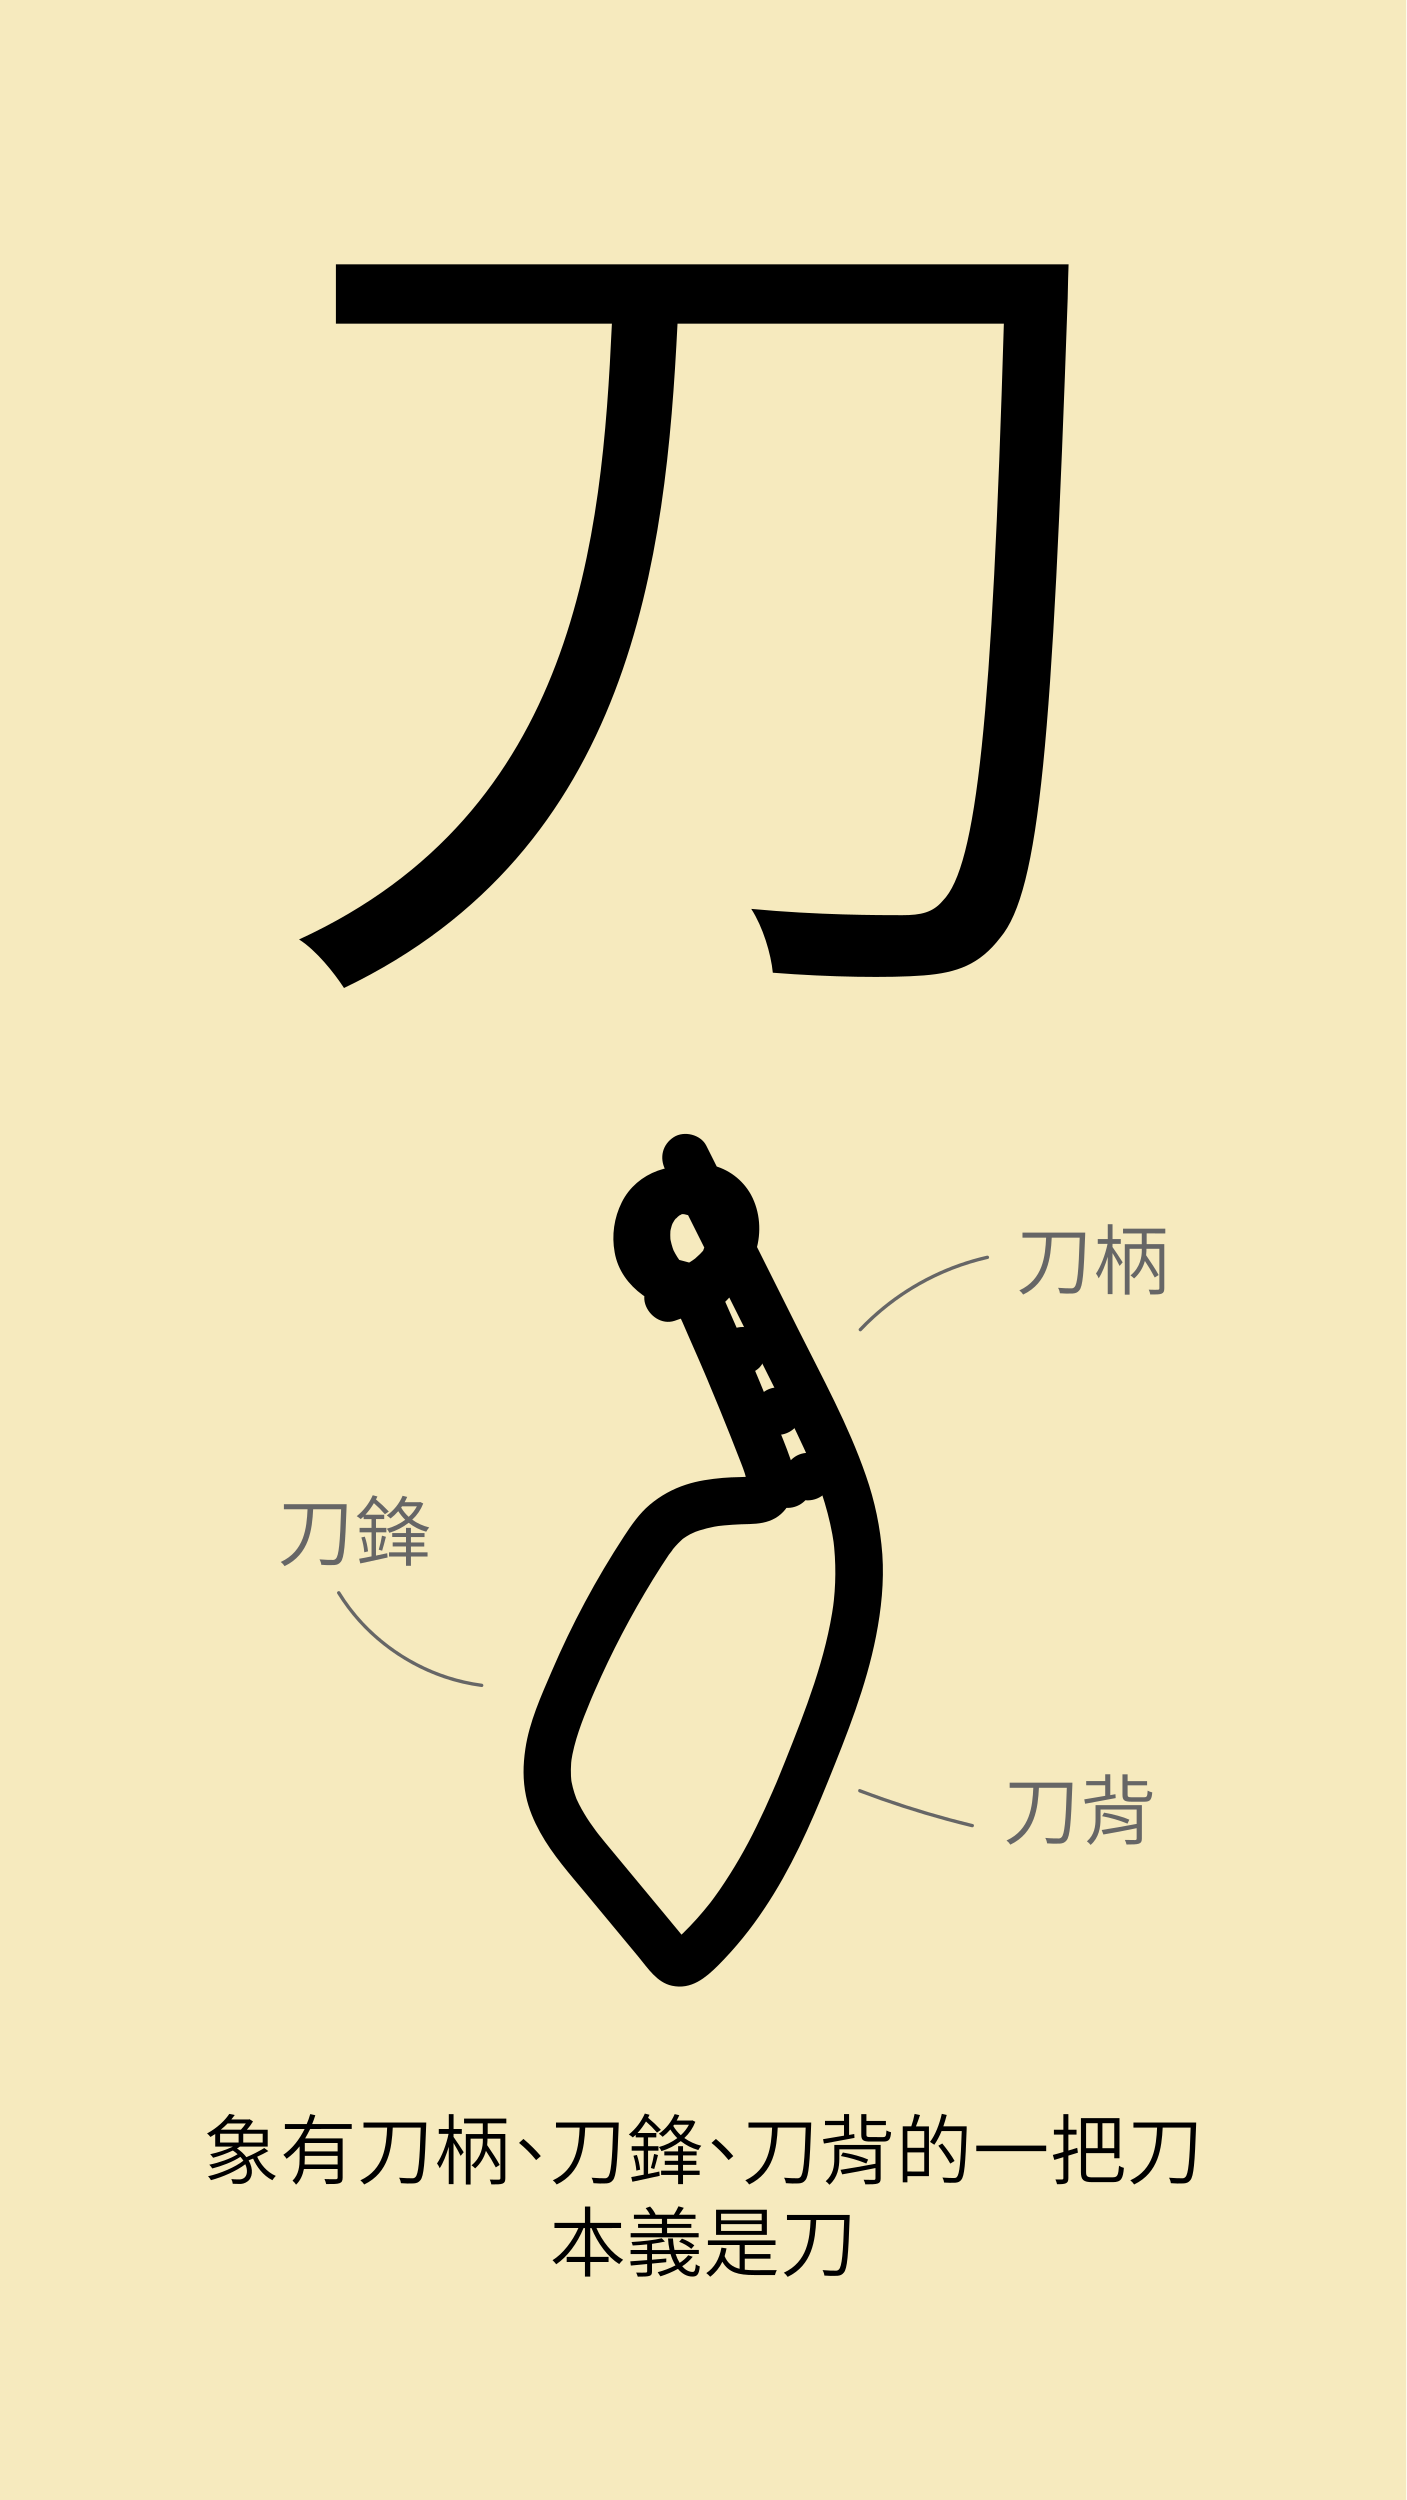
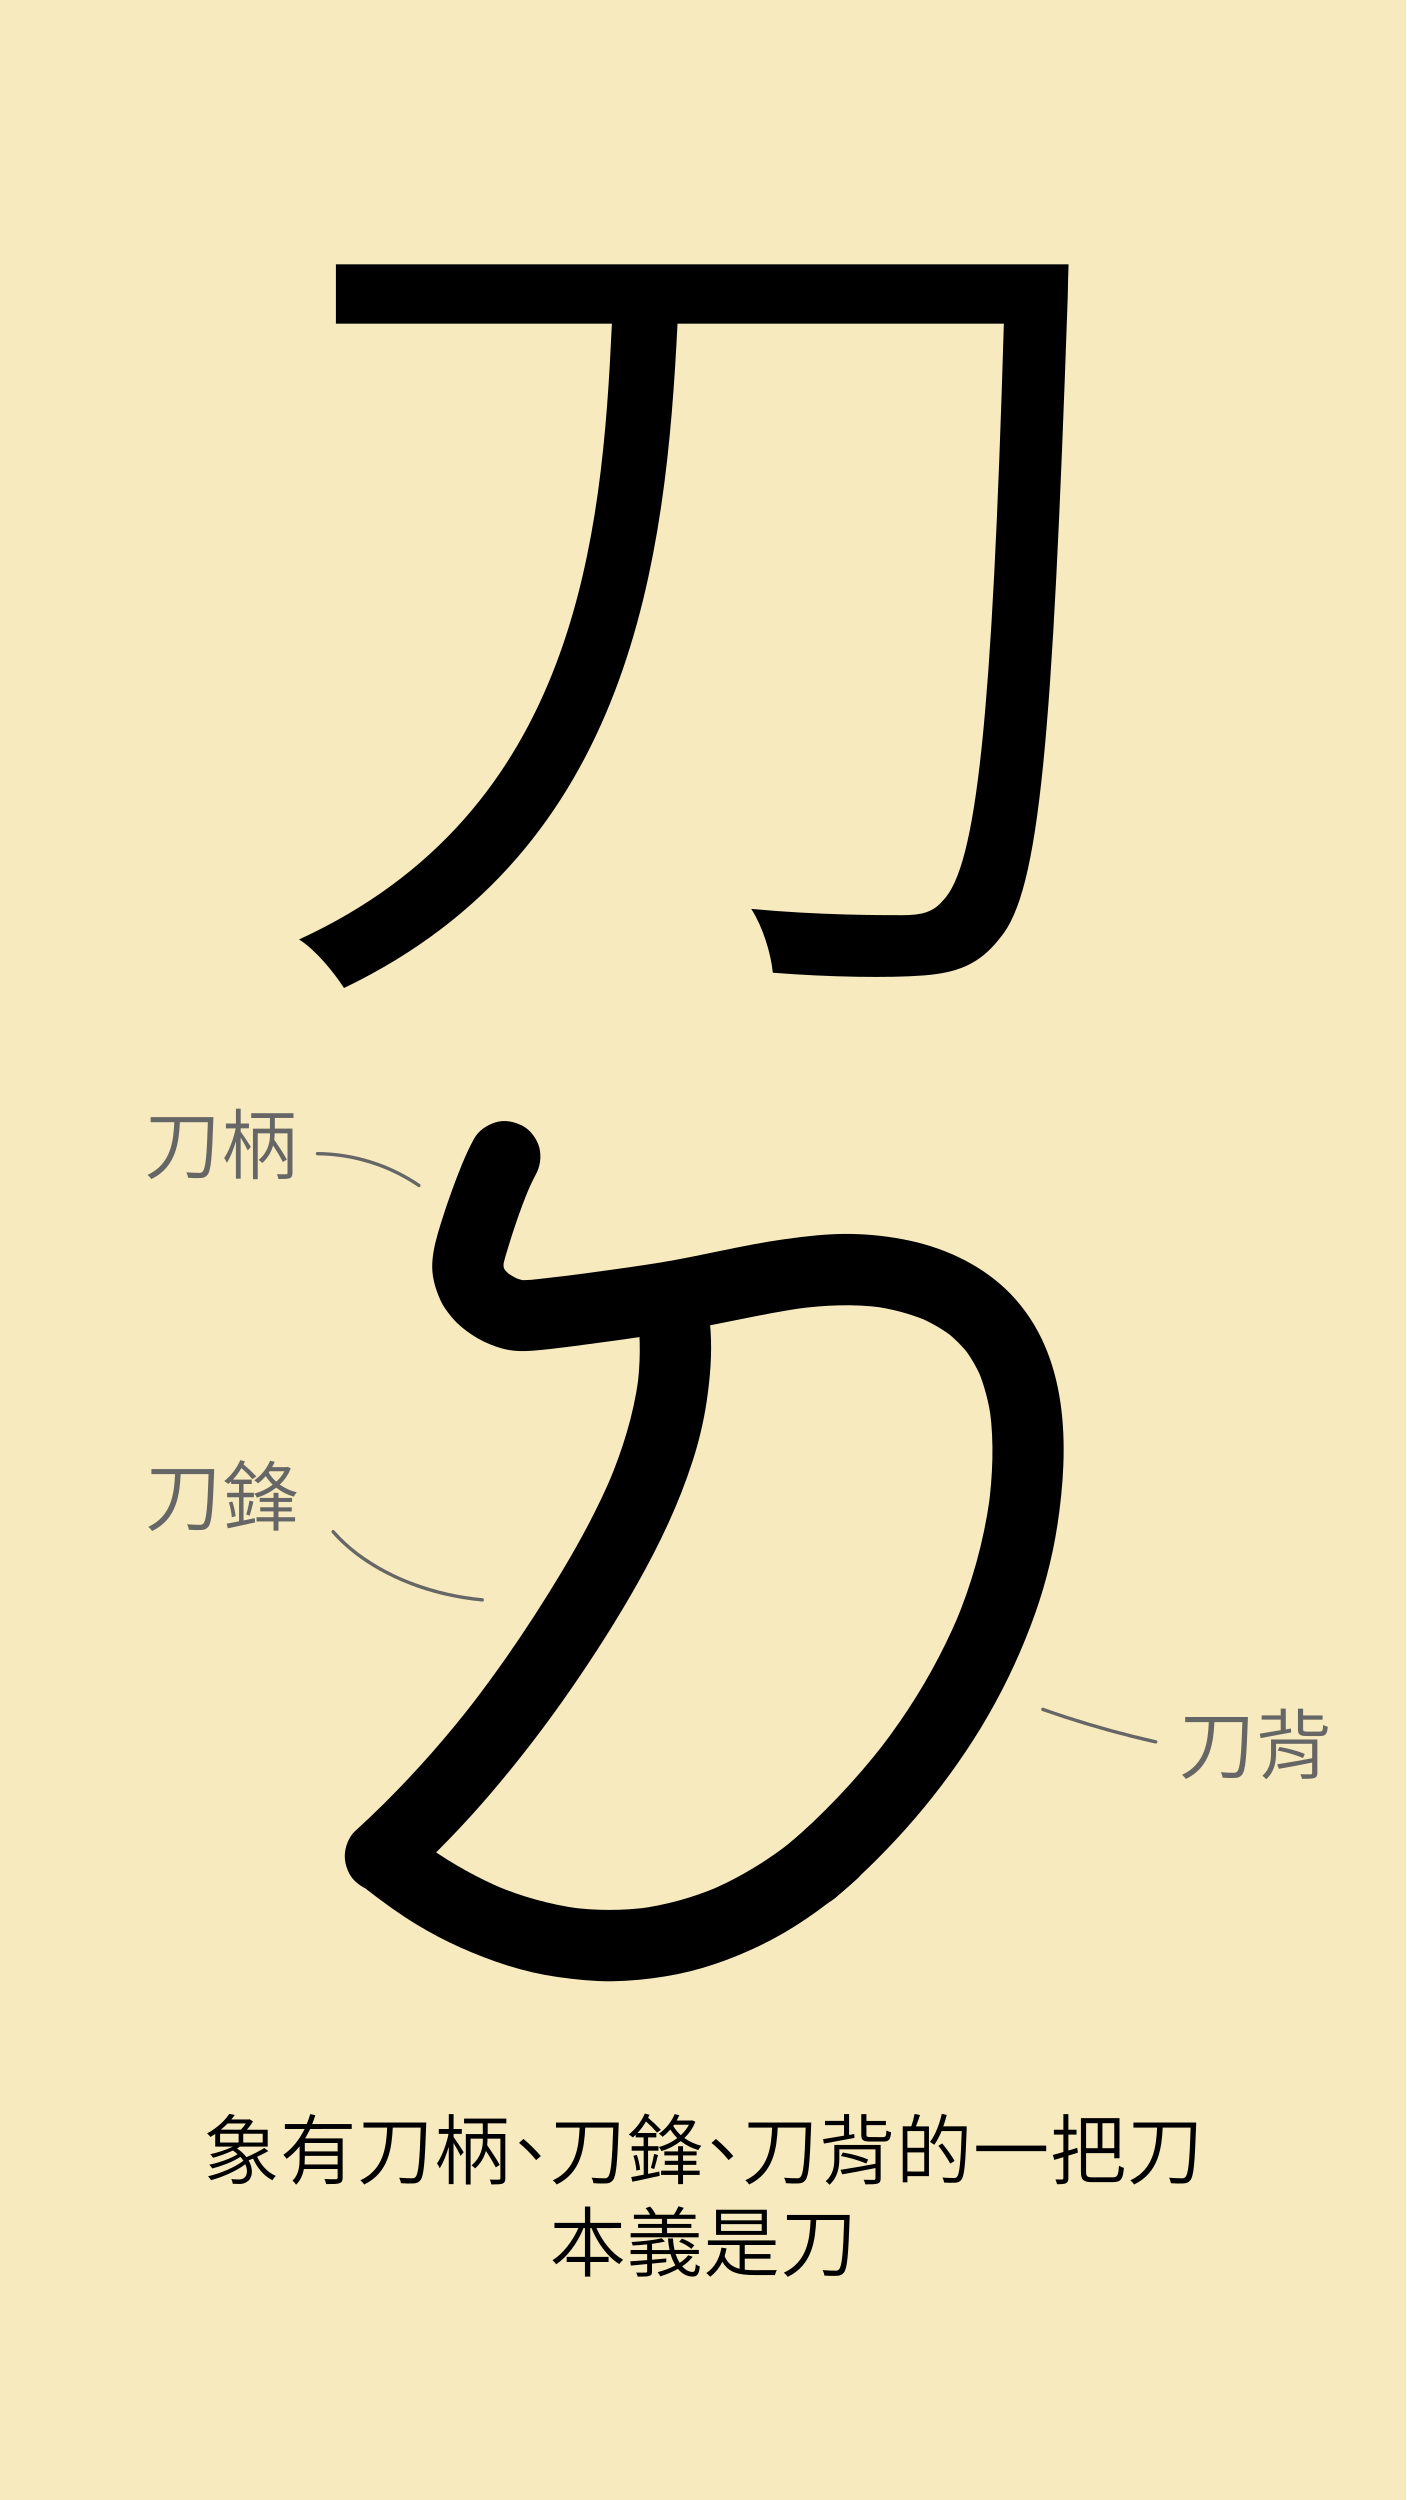
<svg xmlns="http://www.w3.org/2000/svg" id="Layer_1" data-name="Layer 1" viewBox="0 0 1242 2208">
  <defs>
    <style>.cls-1{fill:#f6eabe;}.cls-2{fill:#666;}</style>
  </defs>
  <rect class="cls-1" width="1242" height="2208" />
  <path d="M943.77,233.44s-.79,23-.79,30.17c-13.5,388.26-24.61,523.24-59.55,564.53-18.26,23.82-38.11,31-67.49,33.35-30.17,2.38-83.37,1.59-133.39-2.38-1.59-16.68-8.73-40.5-19.06-56.38,58.76,5.56,112.75,5.56,133.39,5.56,16.68,0,27-2.38,35.73-12.7,30.18-30.17,43.67-162.77,54-509.75H598.39c-10.33,207.24-39.7,464.49-294.57,586.76-8.74-13.49-24.62-33.34-39.7-42.87C509.46,717,531.69,475.61,540.43,285.84H296.67v-52.4Z" />
  <path d="M237,1899.83c-2.92,1.64-6.46,3.47-9.86,5,2.79,6.25,8.29,13.46,16.45,16.93a20.37,20.37,0,0,0-3,3.81c-8.5-4.15-14.21-12.52-17.06-19.11-1.36.61-2.72,1.09-3.95,1.56,4.49,7.89,3.54,15.71-1.29,18.84a10.81,10.81,0,0,1-6.93,2c-1.57,0-3.61-.07-5.78-.14a10.52,10.52,0,0,0-1.3-4.14,57.65,57.65,0,0,0,6.33.27,7.73,7.73,0,0,0,4.82-1.16c2.86-1.9,3.68-6.8,1.23-12.24-7.75,6-20.26,11.43-30.33,14.08a16.57,16.57,0,0,0-2.58-3.47c10.74-2.38,24.07-8,31.21-13.73a28.29,28.29,0,0,0-2.65-3.4c-6.6,4.42-16.86,8.29-24.82,10.26a18,18,0,0,0-2.65-3.33c8.36-1.63,18.83-5.3,25-9.25a36.1,36.1,0,0,0-4.15-3.26,107.81,107.81,0,0,1-17.47,6.39,16.09,16.09,0,0,0-2.59-3.13,94.33,94.33,0,0,0,20.13-6.73H190.08v-11.15c-1.36.95-2.72,1.77-4.21,2.65a16.38,16.38,0,0,0-3-3.12c9.11-4.9,16-11.7,19.65-17.27l4.82,1c-.95,1.36-1.9,2.58-3.06,3.94h15.37l.68-.27,3.13,2a45.34,45.34,0,0,1-5.44,7.34h18.42v14.89H211.91c-.82.55-1.7,1.09-2.58,1.63a32.77,32.77,0,0,1,8.29,7.69,115.19,115.19,0,0,0,15.78-8.09Zm-42.63-7.54h16.38v-7.75H194.37Zm6.66-16.87a68.36,68.36,0,0,1-6,5.51h17.74a41.84,41.84,0,0,0,4.35-5.51Zm31,9.12H214.83v7.75H232Z" />
  <path d="M273.93,1880.32c-1.36,2.79-2.86,5.64-4.42,8.3h33.11v34.6c0,2.86-.68,4.22-2.79,5s-5.85.75-11.76.75a19.08,19.08,0,0,0-1.5-4.42c4.69.2,8.84.13,10,.13s1.63-.47,1.63-1.49v-7.55H268.42c-.95,5-2.93,10.06-6.94,13.87a14,14,0,0,0-3.12-3.54c5.64-5.5,6.25-13,6.25-19.51v-10.81a56.83,56.83,0,0,1-11.49,11,19.17,19.17,0,0,0-2.86-3.53c8.16-5.58,14.35-13.81,18.77-22.78H251.62V1876h19.25a65.27,65.27,0,0,0,3.12-8.84l4.49,1a81,81,0,0,1-2.79,7.82h34.95v4.28Zm24.27,31.35v-7.62h-29v2.45c0,1.63-.07,3.33-.21,5.17Zm0-19h-29v7.42h29Z" />
  <path d="M376.47,1874.61s-.07,2-.07,2.58c-1.16,33.25-2.11,44.81-5.1,48.35-1.57,2-3.26,2.65-5.78,2.85a84.27,84.27,0,0,1-11.42-.2,12,12,0,0,0-1.64-4.83c5,.48,9.66.48,11.43.48a3.51,3.51,0,0,0,3.06-1.09c2.58-2.59,3.74-13.94,4.62-43.65H346.89c-.88,17.74-3.4,39.77-25.23,50.24a13.25,13.25,0,0,0-3.4-3.67c21-9.65,22.92-30.32,23.67-46.57H321.05v-4.49Z" />
  <path d="M400.54,1887.32c1.84,2.52,7.69,11.36,9,13.53l-2.72,3.2c-1.09-2.45-4-7.62-6.26-11.36V1929h-4.21v-33c-2.18,7.34-5,14.55-8,19a17,17,0,0,0-2.38-4.22c4.08-5.71,8.3-16.79,10.2-26.17h-8.63v-4.29h8.84v-13.12h4.21v13.12h7.28v4.29h-7.28Zm30.19-12v9.45H446.3v39c0,2.72-.54,4-2.38,4.76s-5.1.75-10,.75a15.14,15.14,0,0,0-1.36-4.29c3.74.14,7.14.14,8.09.07s1.29-.34,1.29-1.36v-34.81H430.53v1.83a31.65,31.65,0,0,1-.27,3.88c4,5.78,8.77,13.12,11.08,17.47l-3.47,2.18a155,155,0,0,0-8.7-14.62,31.49,31.49,0,0,1-9.52,15.5,19.89,19.89,0,0,0-3.2-2.72c8.91-7.14,10-17.13,10-21.75v-1.77H415.64v40.52h-4.22v-44.6h15v-9.45H409.86v-4.22h37.33v4.22Z" />
  <path d="M477.65,1904.25l-4.15,3.54a105.53,105.53,0,0,0-15.09-15.16l3.88-3.54A135.34,135.34,0,0,1,477.65,1904.25Z" />
  <path d="M546.47,1874.61s-.07,2-.07,2.58c-1.16,33.25-2.11,44.81-5.1,48.35-1.57,2-3.26,2.65-5.78,2.85a84.27,84.27,0,0,1-11.42-.2,12,12,0,0,0-1.64-4.83c5,.48,9.66.48,11.43.48a3.51,3.51,0,0,0,3.06-1.09c2.58-2.59,3.74-13.94,4.62-43.65H516.89c-.88,17.74-3.4,39.77-25.23,50.24a13.25,13.25,0,0,0-3.4-3.67c21-9.65,22.92-30.32,23.67-46.57H491.05v-4.49Z" />
  <path d="M572.38,1920c3.19-.68,6.59-1.36,9.93-2.11l.34,3.81c-8.57,1.9-17.48,3.81-24.14,5.23l-1-4.14c3.06-.55,6.87-1.23,11-2.11v-21.22H557.9v-3.94h10.54v-7.75H561.5l-.07-2.24a25.29,25.29,0,0,1-2.51,2.24,25.5,25.5,0,0,0-3.54-2.58,48.63,48.63,0,0,0,14.14-18.5l4.15,1.09c-.41.88-.82,1.77-1.29,2.65a127.06,127.06,0,0,1,11.35,10.68l-3.46,2.38a93.07,93.07,0,0,0-9.73-9.8,60.27,60.27,0,0,1-7.48,10.2h16.59v3.88h-7.27v7.75h9.18v3.94h-9.18Zm-9.86-16.73a58.64,58.64,0,0,1,2.86,13l-3.34.81a59.33,59.33,0,0,0-2.58-13.12Zm12.31,11.49a96,96,0,0,0,2.85-12.37l3.47.95c-1.09,4.08-2.24,9.11-3.33,12.31Zm39.3-40.79a38.07,38.07,0,0,1-9.73,14.34,43,43,0,0,0,15,6.8,20.06,20.06,0,0,0-2.65,3.81,43.25,43.25,0,0,1-15.5-7.89,52.36,52.36,0,0,1-17.07,8.84,14.56,14.56,0,0,0-2.24-3.6,47.6,47.6,0,0,0,16.25-7.89,40.53,40.53,0,0,1-6.12-7.61,43.22,43.22,0,0,1-6.8,6.45,23.54,23.54,0,0,0-3.33-2.71,39.91,39.91,0,0,0,13.93-17.34l4.08,1c-.68,1.63-1.49,3.12-2.31,4.69h13.06l.74-.2Zm-10.88,43.17h14.68v3.74H603.25v8.16H598.9v-8.16h-15v-3.74h15V1912H587.13v-3.6H598.9v-4.76H586.73v-3.53H598.9v-4.56h4.35v4.56h12v3.53h-12v4.76H615v3.6H603.25Zm-7.89-40.59-.75,1.09a34.36,34.36,0,0,0,6.67,8.16,32.44,32.44,0,0,0,7.2-9.25Z" />
  <path d="M647.65,1904.25l-4.15,3.54a105.53,105.53,0,0,0-15.09-15.16l3.88-3.54A135.34,135.34,0,0,1,647.65,1904.25Z" />
  <path d="M716.47,1874.61s-.07,2-.07,2.58c-1.16,33.25-2.11,44.81-5.1,48.35-1.56,2-3.26,2.65-5.78,2.85a84.27,84.27,0,0,1-11.42-.2,12,12,0,0,0-1.64-4.83c5,.48,9.66.48,11.43.48a3.51,3.51,0,0,0,3.06-1.09c2.58-2.59,3.74-13.94,4.62-43.65H686.89c-.88,17.74-3.4,39.77-25.23,50.24a13.25,13.25,0,0,0-3.4-3.67c21-9.65,22.92-30.32,23.67-46.57H661.05v-4.49Z" />
  <path d="M754.68,1888.21c-9.72,1.77-19.71,3.74-27,5l-.75-3.88c4.9-.74,11.49-1.9,18.5-3.12v-9.32h-16.8v-3.74h16.8v-6h4.49v18.43l4.55-.82ZM777.8,1924c0,2.59-.68,3.81-2.65,4.49s-5.51.75-10.88.75a18.2,18.2,0,0,0-1.49-4.08c4,.13,8,.13,9,.13s1.43-.4,1.43-1.36v-9.11c-10.27,2.11-21.28,4.22-29.37,5.58l-1.5-4c7.75-1.16,19.65-3.27,30.87-5.37v-12.72H741.29v8.43c0,7.14-1.36,16.59-8.77,22.85a14,14,0,0,0-3.26-3.13c6.73-5.78,7.61-13.53,7.61-19.79v-12.24H777.8Zm-33.38-22.91c7.48,1.22,17.2,3.81,22.3,6.19l-1.56,3.53a116.52,116.52,0,0,0-22.44-6.59Zm35.42-13.6c2.38,0,2.86-.82,3.06-5.85a15.8,15.8,0,0,0,4.08,1.57c-.47,6.45-1.9,8.22-6.73,8.22H768.49c-6.19,0-7.82-1.29-7.82-6.12V1867.2h4.55v6h17.21v3.74H765.22v8.36c0,1.77.55,2.18,3.68,2.18Z" />
  <path d="M812.55,1868c-1.08,3.33-2.38,7.13-3.6,10.06h11.49v43.92h-19v5.44h-4.14V1878h7.54a73.62,73.62,0,0,0,2.93-11Zm3.74,14.14H801.4v14.82h14.89Zm0,35.76V1901H801.4v16.86Zm37.47-37.6c-1.09,31.21-2,41.61-4.76,44.88-1.36,1.83-2.93,2.38-5.17,2.58a84.19,84.19,0,0,1-10-.13,10.67,10.67,0,0,0-1.5-4.42c4.42.4,8.5.4,10,.4s2.18-.13,2.86-1c2.24-2.38,3.33-12.85,4.22-40.45H831.59a62.56,62.56,0,0,1-6.39,12.1,43.38,43.38,0,0,0-3.81-2.52c4.63-6.05,8.3-15.43,10.41-24.81l4.35,1c-.89,3.4-1.84,6.8-3,10.06h20.6Zm-14.48,30.6a121.12,121.12,0,0,0-10.54-15.78l3.46-2c3.95,4.82,8.71,11.35,10.88,15.43Z" />
  <path d="M924,1895v4.89H862.26V1895Z" />
  <path d="M952,1901.26c-2.85.89-5.64,1.77-8.43,2.59v19.92c0,2.58-.61,3.74-2.17,4.48s-4,.89-7.82.82a18.12,18.12,0,0,0-1.43-4.15c2.72.07,5.17.07,5.85,0s1.15-.27,1.15-1.08v-18.63l-8,2.44-1.29-4.42c2.58-.61,5.78-1.56,9.31-2.58v-15.37h-8.36V1881h8.36v-13.8h4.42V1881h7.21v4.28h-7.21v14.08l7.82-2.38ZM982.82,1923c4.22,0,4.9-2,5.51-10.2a12.69,12.69,0,0,0,4.28,1.84c-.74,9.45-2.31,12.64-9.72,12.64H964.8c-7.75,0-10.13-1.76-10.13-9v-47.53h34.07v35.43h-4.63v-4.56H959.23v16.73c0,3.74.95,4.69,5.78,4.69Zm-23.59-47.8v22.1H969.5v-22.1Zm24.88,0H973.64v22.1h10.47Z" />
  <path d="M1056.47,1874.61s-.07,2-.07,2.58c-1.16,33.25-2.11,44.81-5.1,48.35-1.57,2-3.26,2.65-5.78,2.85a84.27,84.27,0,0,1-11.42-.2,12,12,0,0,0-1.64-4.83c5,.48,9.66.48,11.43.48a3.52,3.52,0,0,0,3.06-1.09c2.58-2.59,3.74-13.94,4.62-43.65h-24.68c-.89,17.74-3.4,39.77-25.23,50.24a13.25,13.25,0,0,0-3.4-3.67c21-9.65,22.92-30.32,23.67-46.57h-20.88v-4.49Z" />
  <path d="M526.82,1967.83c5,11.7,13.87,22.71,23.52,28a26,26,0,0,0-3.47,3.81c-10.19-6.33-19.17-18.5-24.47-31.83h-1.09v25.43h16.18v4.56H521.31v12.92h-4.69v-12.92H500.5v-4.56h16.12v-25.43h-1.23c-5.37,13.33-14.34,25.43-24.13,32a27.31,27.31,0,0,0-3.27-3.6c9.11-5.58,17.75-16.73,22.85-28.43H489.69v-4.55h26.93v-14.41h4.69v14.41h27.2v4.55Z" />
  <path d="M611.81,1993.2a38.13,38.13,0,0,1-9.31,8.36c2.72,3.19,5.92,5,9.25,5,1.9-.06,2.44-1.7,2.78-6.73a11.72,11.72,0,0,0,3.54,1.84c-.68,7.14-2.38,9-6.53,9-4.83,0-9.24-2.51-12.78-6.8a84.48,84.48,0,0,1-15.5,6.6,42.43,42.43,0,0,0-2.38-3.68,73.42,73.42,0,0,0,15.7-6,39.79,39.79,0,0,1-4.35-10H575.85v5l12.64-1.09-.07,3.27c-4.21.41-8.49.81-12.57,1.22v6.94c0,2.38-.55,3.46-2.45,4s-5,.61-10.13.61a22.24,22.24,0,0,0-1.43-3.6c3.81.13,7.34.06,8.36,0s1.36-.28,1.36-1.09v-6.46c-5.37.54-10.33,1-14.41,1.36l-.48-3.74c4-.27,9.18-.61,14.89-1.09v-5.3H556.94v-3.6h14.62v-5c-4.28.48-8.7.82-12.78,1a13.75,13.75,0,0,0-1-3.06c9.25-.54,20.6-1.76,26.65-3.33l2.86,2.93c-3.2.74-7.21,1.42-11.42,2v5.51h15.5A59.19,59.19,0,0,1,590,1977h4.35a64.71,64.71,0,0,0,1.36,10.14h21.49v3.6H596.72a36.25,36.25,0,0,0,3.54,7.82,30.71,30.71,0,0,0,7.61-6.73Zm5.24-17.21H557v-3.67h27.61v-4.69H563.54v-3.47h21.08v-4.48H559.87v-3.61h14.34a33.93,33.93,0,0,0-3.94-5.85l3.88-1.42a27.57,27.57,0,0,1,4.89,7.07l-.47.2h16.59a63,63,0,0,0,4.08-7.48l4.69,1.36c-1.36,2.11-2.86,4.35-4.22,6.12h14.55v3.61H589.17v4.48h21.42v3.47H589.17v4.69h27.88Zm-6.46,10.2a38.06,38.06,0,0,0-10.74-6.25l2.45-2.79a43.29,43.29,0,0,1,10.94,5.92Z" />
  <path d="M657.78,2004.62a80.89,80.89,0,0,0,8.37.41c2.38.07,16.72,0,19.92-.07a18.58,18.58,0,0,0-1.63,4.35H666c-13.94,0-22.57-2.18-28-11.76a35.79,35.79,0,0,1-10.74,13.26,22.32,22.32,0,0,0-3.47-3.2c7.14-4.69,11.56-12.37,13.39-22.5l4.49.68a64.28,64.28,0,0,1-1.7,6.86c2.65,6.39,7.14,9.66,13.26,11.15v-21h-28v-4.08h59.69v4.08H657.78v8h22.71v4.08H657.78Zm19.52-30.8H632.42v-22.17H677.3Zm-4.56-18.63h-35.9V1961h35.9Zm0,9.18h-35.9v6h35.9Z" />
  <path d="M750.47,1956.21s-.07,2-.07,2.58c-1.16,33.25-2.11,44.81-5.1,48.34-1.57,2-3.26,2.66-5.78,2.86a84.27,84.27,0,0,1-11.42-.2,12,12,0,0,0-1.64-4.83c5,.48,9.66.48,11.43.48a3.52,3.52,0,0,0,3.06-1.09c2.58-2.59,3.74-13.94,4.62-43.65H720.89c-.89,17.74-3.4,39.77-25.23,50.24a13.25,13.25,0,0,0-3.4-3.67c21-9.65,22.92-30.32,23.67-46.57H695.05v-4.49Z" />
-   <path d="M587.58,1033l66.7,133.32L687.63,1233c5.12,10.23,10.25,20.45,15.21,30.76q3.69,7.65,7.23,15.38,1.75,3.85,3.47,7.74c.53,1.2,1.05,2.39,1.56,3.59l.77,1.8c1.07,2.45-2.06-5-.34-.81,9.71,23.56,17.61,47.86,21.13,73.17l-.75-5.58a237.23,237.23,0,0,1-.39,62.2l.76-5.58c-6.62,48.57-24.83,94.78-42.89,140q-3.07,7.71-6.24,15.38l-1.59,3.84c-.58,1.39-2.52,5.85,0-.09-1.1,2.54-2.17,5.1-3.28,7.64-4.41,10.15-9,20.23-13.9,30.16a435.38,435.38,0,0,1-32.72,56.43q-2.51,3.6-5.09,7.13-1.38,1.88-2.79,3.74l-1.06,1.4c-1.55,2,3-3.85.78-1-3.76,4.73-7.6,9.37-11.62,13.88s-8.2,8.89-12.53,13.13q-3.33,3.26-6.79,6.36c-.51.46-2.21,1.78.33-.22s.43-.42-.23,0-3.15,1.54,0,.15.31-.37-.58-.22l5.58-.75a9.48,9.48,0,0,1-2.13,0l5.59.75c-.24,0-2.1-.43-2.07-.47s4.48,1.79,2.75,1c-2.19-1.05,3.44,3.2,1.84,1.33-.34-.39-.76-.74-1.11-1.12-2.32-2.48-4.4-5.2-6.57-7.81l-13-15.72-26.55-32c-8.72-10.5-17.49-21-26.15-31.52-1.77-2.17-3.53-4.34-5.27-6.53-.52-.65-3.57-4.57-1.32-1.66,1.93,2.49.58.74.18.21-.6-.8-1.21-1.6-1.8-2.4-3.56-4.8-7-9.73-10-14.84q-2.44-4-4.6-8.26c-.8-1.57-1.54-3.16-2.29-4.76-.29-.63-1.14-2.64.13.36,1.41,3.36,0,0-.27-.74a87.26,87.26,0,0,1-5-19.42l.75,5.58a95.11,95.11,0,0,1,.34-23.72l-.75,5.58c2.74-18.78,9.78-36.56,17-54,.41-1,.84-2,1.26-3,1.8-4.36-1.94,4.51-.08.17.87-2,1.73-4,2.6-6q2.9-6.63,5.9-13.21,5.75-12.55,11.93-24.9,12.38-24.69,26.44-48.48,7-11.88,14.48-23.51c2.27-3.54,4.55-7.08,6.93-10.54,1.11-1.6,2.82-3.28,3.62-5l-1.78,2.29c.51-.65,1-1.29,1.55-1.93.78-1,1.58-1.89,2.41-2.81,1.64-1.83,3.37-3.59,5.18-5.25a19.38,19.38,0,0,1,2.81-2.4l-2.48,1.91c.6-.45,1.2-.88,1.81-1.3a65.19,65.19,0,0,1,5.64-3.48c1.58-.86,8.76-3.77,1.93-1.19a118.17,118.17,0,0,1,25.94-6.54l-5.58.75a297,297,0,0,1,30.12-2c7.94-.22,15.69-1.19,22.7-5.2,7.39-4.23,12.31-11.25,15.06-19.15,3.65-10.47,1.82-23.06-1.72-33.31-3.78-11-8.35-21.72-12.63-32.5q-14.34-36-29.69-71.59-7.26-16.86-14.76-33.63c-5.44-12.16-10.74-23.82-22.43-31.33-6.1-3.91-13.06-5-19.87-6.9-1.35-.38-3.26-.67-4.41-1.46-.26-.18,4.37,2.07,2.34,1-.68-.37-1.4-.68-2.08-1-1.2-.64-2.37-1.32-3.51-2.07a11.43,11.43,0,0,1-1.9-1.33c.44.47,3.58,3,1.53,1.1-.88-.83-1.79-1.63-2.62-2.51-.69-.72-3.41-4.1-.85-.83s.22.16-.3-.68-1-1.71-1.46-2.59c-.26-.5-.47-1-.75-1.53-1.07-2,1.76,4.8,1.13,2.66-.28-1-.68-1.87-1-2.82a44.91,44.91,0,0,1-1.44-6.68l.75,5.58a49.74,49.74,0,0,1,.07-12.9l-.75,5.58a50.21,50.21,0,0,1,1.24-5.92c.3-1.1.65-2.2,1-3.28.61-1.7,2.29-4.12-.84,1.82.94-1.77,1.75-3.57,2.82-5.28.52-.84,1.13-1.63,1.67-2.46.9-1.4-3.91,4.66-.88,1.27,1.34-1.49,2.86-2.73,4.32-4.1-4.52,4.23-3.08,2.31-1.48,1.26,1-.63,2-1.22,3-1.76,1.69-.88,4.21-1.32-1.85.66,1.09-.36,2.15-.81,3.26-1.14a40.81,40.81,0,0,1,5.89-1.23l-5.58.75a45.06,45.06,0,0,1,11.19.12l-5.58-.75a49.5,49.5,0,0,1,6.37,1.38c1,.29,2,.6,2.91.95,4.72,1.72-4.05-2-1-.43,1.82.92,3.62,1.85,5.35,2.95.73.47,1.44,1,2.16,1.47,2.82,1.92-4.59-3.86-.86-.57a55.74,55.74,0,0,1,4.25,4.31c2.29,2.5-3.46-4.92-.67-.84.49.71.95,1.44,1.39,2.18.58,1,1.08,2,1.61,3,1.6,3.15-1.8-5-.8-1.82a49.7,49.7,0,0,1,1.82,7.62l-.75-5.58a49.44,49.44,0,0,1-.1,12.63l.75-5.58a60.75,60.75,0,0,1-1.45,6.79c-.5,1.77-1.62,3.74-1.87,5.54q2.09-4.8.74-1.77l-.5,1.07c-.5,1.07-1,2.12-1.6,3.16-1,1.91-2.16,3.76-3.36,5.57-.55.82-1.13,1.61-1.68,2.43-2.4,3.56,3.21-3.76.42-.52-1.36,1.58-2.68,3.16-4.17,4.61a12.62,12.62,0,0,0-2.08,1.91q4-3,2-1.58a16.54,16.54,0,0,1-1.38.92c-.46.29-.94.56-1.43.81q-2.19,1.13,2.55-1a20.88,20.88,0,0,0-3.13.81l5.59-.75a20.55,20.55,0,0,1-4.57.07l5.58.75c-1.33-.22-3.37-1.27-4.63-1.21,3.14,1.38,3.71,1.57,1.71.59l-1.06-.58c-1.27-.73-2.49-1.52-3.69-2.35-.53-.37-1-.75-1.57-1.14l2.72,2.08c-1.58-.34-3.89-3.44-5-4.61-.9-.94-1.74-1.93-2.61-2.9-2.5-2.79,3.27,4.51.59.78a57.81,57.81,0,0,1-3.67-5.76q-.84-1.5-1.59-3c-.28-.58-.56-1.17-.82-1.76,1.39,3.38,1.78,4.31,1.17,2.77a62.86,62.86,0,0,1-3.57-13.49l.75,5.58a52.62,52.62,0,0,1,0-13.27l-.75,5.59a46.47,46.47,0,0,1,1.66-7.39c.29-.91.65-1.79.95-2.7-2.16,6.56-1,2.35-.11.65.53-1,1.11-2,1.73-2.89,1-1.51,3.15-3.32-1.31,1.54,1.42-1.54,2.74-3.12,4.31-4.53s4.34-2.77-1.33.91c.93-.61,1.82-1.3,2.77-1.89a54,54,0,0,1,5.19-2.79c3.06-1.49-5.77,2.18-1.11.55.8-.28,1.6-.54,2.41-.78a52.77,52.77,0,0,1,6.58-1.41l-5.58.75a47.31,47.31,0,0,1,11.59-.11l-5.58-.75a51.13,51.13,0,0,1,9.42,2.43c-7.1-2.42-2-.81,0,.44.69.42,1.33.93,2,1.35-5.17-3.18-3.2-2.56-1.72-1.22.61.55,1.2,1.13,1.76,1.73,1.28,1.36,2,3.58-1-1.53,1,1.75,2.2,3.41,3.2,5.19,1.76,3.1-1.66-4.94-.52-1.32.26.8.55,1.58.79,2.39a42.64,42.64,0,0,1,1.32,6.43l-.75-5.58a50,50,0,0,1-.05,11.27l.75-5.59a54.35,54.35,0,0,1-2,9.17c-.61,1.94-3.3,6.86-.11.85-.74,1.39-1.35,2.83-2.12,4.21s-1.59,2.69-2.47,4c-.47.67-2.43,3.27-.27.45s.35-.5-.13.07a68.64,68.64,0,0,1-7.55,7.51c-.32.28-1.32,1.41-1.73,1.43.79,0,4.22-3.14,1.12-.89-1.36,1-2.76,2-4.19,2.86-2.87,1.83-5.84,3.51-8.88,5.05-1.69.87-3.41,1.68-5.15,2.47a11.75,11.75,0,0,1-2.09.92c1.27-.25,4.55-1.88,1.31-.59s-6.75,2.53-10.18,3.67c-10.41,3.43-18.28,14.66-14.67,25.83,3.36,10.38,14.66,18.35,25.83,14.67,31.17-10.3,61.84-28.57,71.94-61.82,4.94-16.3,3.71-34.47-4.4-49.53a53.31,53.31,0,0,0-35.07-26.24c-27.35-5.8-59.46,6.36-71.59,32.75a70.68,70.68,0,0,0-4.16,47.9,79.28,79.28,0,0,0,22.8,38c7,6.29,14.79,11.6,23.77,14.5a38.09,38.09,0,0,0,32.65-5c14.9-10.49,25.76-27.06,31-44.41,5-16.58,3.91-35.48-5-50.58-7.84-13.31-20.31-22.42-34.51-27.9-27.52-10.63-60.7.79-74,27.62a70.5,70.5,0,0,0-6.29,44.3c2.73,15.65,12.16,28.54,24.83,37.71,7,5,15.25,8.21,23.58,10.12,1.71.39,3.42.76,5.1,1.28a15.23,15.23,0,0,0,2.19.74c-3.11-.36-3.83-1.69-1.9-.61,3.38,1.9-3-2.92-1.24-1,.45.5,1.71,1.27,1.86,1.93,0,0-3.15-4.57-1.32-1.67.58.93,1.18,1.84,1.72,2.81,3.74,6.63,6.54,13.89,9.63,20.84q5.21,11.72,10.29,23.48l4.65,10.82c.9,2.13,1.81,4.25,2.71,6.38l1.08,2.55c-2.36-5.52-.39-.92,0,.09q4.83,11.5,9.55,23,9.7,23.73,18.94,47.65c2.28,5.91,4.5,11.72,5.36,18l-.75-5.59a33.28,33.28,0,0,1,.1,7.33l.75-5.59c-.16,1.14-.46,2.22-.7,3.35-.53,2.56.84-2.64,1.2-2.73l-.39.71q-1.19,1.8.71-.79c2.25-2.92.94-1.21.27-.61-1.64,1.48,4.19-2.89,2.18-1.75-1.63.93,4.28-1.13,2-.81-.91.13-1.86.46-2.78.62l5.59-.75c-9.78,1.22-19.81.69-29.64,1.61-11,1-22.13,2.51-32.64,6A94.87,94.87,0,0,0,574,1328.87c-9.21,7.74-16.31,18-22.85,28A777.9,777.9,0,0,0,487.33,1476c-9.47,22-19.81,44.76-23.34,68.67-2.08,14.07-2.33,27.5.56,41.52,2.32,11.26,7,22.23,12.57,32.26,10.89,19.75,26.24,36.87,40.57,54.14L564,1728.4c8.11,9.78,16.13,22.53,29.44,25.4,17.08,3.69,29.6-6.82,40.86-18a326.75,326.75,0,0,0,40.6-49.86c23.46-34.9,40.58-73.58,56.3-112.45,16.83-41.63,33.79-84,42.48-128.22,4.67-23.78,7.27-48.24,5.6-72.47a270.61,270.61,0,0,0-14.48-69.43c-15.44-44.77-38.55-86.77-59.68-129l-65.43-130.78-15.89-31.74c-4.92-9.85-19.62-13.41-28.73-7.54-10.07,6.49-12.8,18.2-7.53,28.73Z" />
-   <path d="M655.87,1214a21.67,21.67,0,0,0,14.85-6.15,23.4,23.4,0,0,0,6.15-14.85c-.24-5.43-2-11.06-6.15-14.85a21,21,0,0,0-29.7,0,23.4,23.4,0,0,0-6.15,14.85c.24,5.43,2,11.06,6.15,14.85a21.83,21.83,0,0,0,14.85,6.15Z" />
-   <path d="M687,1267.33a21.65,21.65,0,0,0,14.85-6.15,23.4,23.4,0,0,0,6.15-14.85c-.24-5.43-2-11.06-6.15-14.85a21,21,0,0,0-29.7,0,23.4,23.4,0,0,0-6.15,14.85c.24,5.43,2,11.07,6.15,14.85a21.83,21.83,0,0,0,14.85,6.15Z" />
-   <path d="M713.65,1325.11A21.67,21.67,0,0,0,728.5,1319a23.4,23.4,0,0,0,6.15-14.85c-.25-5.43-2-11.06-6.15-14.85a21,21,0,0,0-29.7,0,23.4,23.4,0,0,0-6.15,14.85c.24,5.43,2,11.07,6.15,14.85a21.83,21.83,0,0,0,14.85,6.15Z" />
-   <path d="M695.87,1331.78a21.67,21.67,0,0,0,14.85-6.15,23.4,23.4,0,0,0,6.15-14.85c-.24-5.43-2-11.07-6.15-14.85a21,21,0,0,0-29.7,0,23.4,23.4,0,0,0-6.15,14.85c.24,5.43,2,11.06,6.15,14.85a21.83,21.83,0,0,0,14.85,6.15Z" />
-   <path class="cls-2" d="M958.47,1088.64s-.07,2-.07,2.58c-1.16,33.25-2.11,44.81-5.1,48.34-1.57,2-3.26,2.66-5.78,2.86a84.27,84.27,0,0,1-11.42-.2,12,12,0,0,0-1.64-4.83c5,.47,9.66.47,11.43.47a3.51,3.51,0,0,0,3.06-1.08c2.58-2.59,3.74-13.94,4.62-43.65H928.89c-.89,17.74-3.4,39.77-25.23,50.24a13.25,13.25,0,0,0-3.4-3.67c21-9.66,22.92-30.32,23.67-46.57H903.05v-4.49Z" />
-   <path class="cls-2" d="M982.54,1101.35c1.84,2.52,7.69,11.36,9,13.53l-2.72,3.2c-1.09-2.45-4-7.62-6.26-11.36V1143h-4.21v-33c-2.18,7.34-5,14.55-8,19a17,17,0,0,0-2.38-4.22c4.08-5.71,8.3-16.79,10.2-26.18h-8.63v-4.28h8.84v-13.12h4.21v13.12h7.28v4.28h-7.28Zm30.19-12v9.46h15.57v39c0,2.72-.54,4-2.38,4.76s-5.1.74-10,.74a15.08,15.08,0,0,0-1.36-4.28c3.74.14,7.14.14,8.09.07s1.29-.34,1.29-1.36v-34.81h-11.42v1.83a31.78,31.78,0,0,1-.27,3.88c4,5.78,8.77,13.12,11.08,17.47l-3.47,2.18a155,155,0,0,0-8.7-14.62,31.49,31.49,0,0,1-9.52,15.5,19.89,19.89,0,0,0-3.2-2.72c8.91-7.14,10-17.13,10-21.76v-1.76H997.64v40.52h-4.22v-44.6h15v-9.46H991.86v-4.21h37.33v4.21Z" />
-   <path class="cls-2" d="M947.15,1574.48s-.06,2-.06,2.58c-1.16,33.25-2.11,44.81-5.1,48.35-1.57,2-3.27,2.65-5.78,2.85a82.79,82.79,0,0,1-11.43-.2,11.8,11.8,0,0,0-1.63-4.83c5,.48,9.66.48,11.43.48a3.49,3.49,0,0,0,3-1.09c2.59-2.58,3.74-13.94,4.63-43.65H917.58c-.89,17.74-3.4,39.77-25.23,50.24a13.56,13.56,0,0,0-3.4-3.67c21-9.65,22.92-30.32,23.66-46.57H891.74v-4.49Z" />
-   <path class="cls-2" d="M985.37,1588.08c-9.72,1.77-19.72,3.74-27,5l-.75-3.88c4.9-.74,11.49-1.9,18.5-3.12v-9.32h-16.8v-3.74h16.8v-6h4.48v18.43l4.56-.82Zm23.12,35.76c0,2.59-.68,3.81-2.65,4.49s-5.51.75-10.88.75a17.75,17.75,0,0,0-1.5-4.08c4,.13,8,.13,9,.13s1.43-.4,1.43-1.36v-9.11c-10.27,2.11-21.29,4.22-29.38,5.58l-1.49-4c7.75-1.16,19.65-3.27,30.87-5.37v-12.72H972v8.43c0,7.14-1.36,16.59-8.77,22.85a14.29,14.29,0,0,0-3.27-3.13c6.73-5.78,7.62-13.53,7.62-19.79v-12.23h40.93Zm-33.38-22.91c7.47,1.22,17.2,3.81,22.3,6.19l-1.57,3.53a116.2,116.2,0,0,0-22.43-6.59Zm35.42-13.6c2.38,0,2.86-.82,3.06-5.85a15.8,15.8,0,0,0,4.08,1.57c-.48,6.46-1.9,8.22-6.73,8.22H999.17c-6.18,0-7.81-1.29-7.81-6.12v-18.08h4.55v6h17.2v3.74h-17.2v8.36c0,1.77.55,2.18,3.67,2.18Z" />
-   <path class="cls-2" d="M306.15,1328.48s-.06,2-.06,2.58c-1.16,33.25-2.11,44.81-5.1,48.35-1.57,2-3.27,2.65-5.78,2.85a82.79,82.79,0,0,1-11.43-.2,11.8,11.8,0,0,0-1.63-4.83c5,.48,9.66.48,11.43.48a3.49,3.49,0,0,0,3.05-1.09c2.59-2.58,3.74-13.94,4.63-43.65H276.58c-.89,17.74-3.4,39.77-25.23,50.24a13.56,13.56,0,0,0-3.4-3.67c21-9.65,22.92-30.32,23.66-46.57H250.74v-4.49Z" />
-   <path class="cls-2" d="M332.07,1373.9c3.19-.68,6.59-1.36,9.92-2.11l.34,3.81c-8.56,1.9-17.47,3.81-24.13,5.24l-1-4.15c3.06-.55,6.86-1.23,10.94-2.11v-21.21H317.58v-3.95h10.54v-7.75h-6.93l-.07-2.24a24.28,24.28,0,0,1-2.52,2.24,24.79,24.79,0,0,0-3.53-2.58,48.63,48.63,0,0,0,14.14-18.5l4.15,1.09c-.41.89-.82,1.77-1.29,2.65A127.06,127.06,0,0,1,343.42,1335l-3.47,2.38a91.93,91.93,0,0,0-9.72-9.79,61.23,61.23,0,0,1-7.48,10.2h16.59v3.87h-7.27v7.75h9.18v3.95h-9.18Zm-9.86-16.73a58.71,58.71,0,0,1,2.85,13l-3.33.82a59.3,59.3,0,0,0-2.58-13.13Zm12.3,11.5a96.57,96.57,0,0,0,2.86-12.38l3.47,1c-1.09,4.08-2.25,9.11-3.33,12.31Zm39.3-40.8a37.94,37.94,0,0,1-9.72,14.34,42.81,42.81,0,0,0,15,6.8,19.92,19.92,0,0,0-2.65,3.81,43.37,43.37,0,0,1-15.51-7.88,52.48,52.48,0,0,1-17.06,8.83,14.49,14.49,0,0,0-2.25-3.6,47.24,47.24,0,0,0,16.25-7.89,41,41,0,0,1-6.12-7.61,42.87,42.87,0,0,1-6.8,6.46,22.9,22.9,0,0,0-3.33-2.72,39.87,39.87,0,0,0,13.94-17.34l4.08,1c-.68,1.63-1.49,3.13-2.31,4.69h13.05l.75-.2ZM362.94,1371h14.68v3.74H362.94v8.16h-4.36v-8.16h-15V1371h15v-5.16H346.82v-3.61h11.76v-4.76H346.41V1354h12.17v-4.56h4.36V1354h12v3.53h-12v4.76H374.7v3.61H362.94Zm-7.89-40.59-.75,1.09a34.11,34.11,0,0,0,6.66,8.16,32.48,32.48,0,0,0,7.21-9.25Z" />
-   <path class="cls-2" d="M297.87,1407.54A174.84,174.84,0,0,0,338.5,1453,181.27,181.27,0,0,0,392,1482.21a172.58,172.58,0,0,0,33.42,7.79c.81.11,1.49-.76,1.5-1.5a1.54,1.54,0,0,0-1.5-1.5,171.87,171.87,0,0,1-57-18.14,178.09,178.09,0,0,1-47.54-36A169.15,169.15,0,0,1,300.46,1406c-1-1.64-3.61-.14-2.59,1.51Z" />
-   <path class="cls-2" d="M871.73,1109a224.48,224.48,0,0,0-48.31,17A226.91,226.91,0,0,0,780,1153.65a223.16,223.16,0,0,0-21.25,19.65c-1.33,1.4.79,3.52,2.12,2.12a221.88,221.88,0,0,1,111.62-63.53c1.88-.42,1.09-3.32-.8-2.89Z" />
-   <path class="cls-2" d="M859.13,1611q-39.48-9.56-77.9-23-10.82-3.78-21.51-7.86c-1.81-.68-2.59,2.22-.8,2.9q38,14.45,77.23,25.12,11.05,3,22.19,5.69c1.87.46,2.67-2.43.79-2.89Z" />
+   <path d="M418.68,1005.68c-7.94,14.61-13.91,30.44-19.61,46q-5.24,14.33-9.73,28.89c-3.5,11.34-6.79,22.4-7.53,34.35s2.48,22.82,7.21,33.48a42.13,42.13,0,0,0,4.47,7.76,90.81,90.81,0,0,0,10.09,12.23A95,95,0,0,0,443,1190.86c9.2,2.61,18.36,2.82,27.77,2.06,11.47-.93,22.9-2.36,34.31-3.81,25.94-3.3,51.81-7,77.68-10.77,38.09-5.55,75.43-14.84,113.38-21.13q8-1.34,16.08-2.43l-8.37,1.13c25-3.32,50.24-4.44,75.34-1.08l-8.37-1.12a190.24,190.24,0,0,1,48,12.81l-7.52-3.18a140.81,140.81,0,0,1,30.54,17.71l-6.37-4.92a118.93,118.93,0,0,1,20.65,20.63l-4.92-6.38a127.9,127.9,0,0,1,16.06,27.89l-3.18-7.52a174.34,174.34,0,0,1,11.28,43.07l-1.12-8.37c3.82,28.56,2.54,57.8-1.25,86.29l1.13-8.37a439.61,439.61,0,0,1-31,111.49l3.17-7.53a525.71,525.71,0,0,1-51.78,93.56q-8.8,12.73-18.29,25l4.92-6.37a630.06,630.06,0,0,1-87,91.35c-5.84,5-9.23,14.8-9.23,22.27,0,7.73,3.44,17,9.23,22.28,6,5.51,13.89,9.6,22.27,9.22,8.71-.39,15.67-3.53,22.28-9.22C788.45,1632.6,832.15,1582,866.32,1526a547.65,547.65,0,0,0,43.92-90.09A432.06,432.06,0,0,0,933.9,1347c10.52-69.2,10.54-150.57-41.44-204.28-23.52-24.31-55.87-39.79-88.66-46.9a269.57,269.57,0,0,0-52.12-6c-19.65-.36-39.13,1.91-58.56,4.61-37.09,5.17-73.39,14.69-110.33,20.71-18,2.94-36,5.36-54.08,7.88q-8.33,1.15-16.67,2.28l8.38-1.12c-13.07,1.75-26.15,3.45-39.27,4.83-7.71.81-16.06,2.26-23.83,1.31l8.37,1.13a53,53,0,0,1-13.09-3.8l7.53,3.17a65.38,65.38,0,0,1-13.95-8l6.37,4.93a51.57,51.57,0,0,1-8.83-8.64l4.93,6.38a41.85,41.85,0,0,1-5.23-8.77l3.18,7.53a39.71,39.71,0,0,1-2.68-9.79l1.13,8.37a45.08,45.08,0,0,1,.12-11.37l-1.12,8.38c.95-6.27,3-12.36,4.83-18.42q3.08-10.21,6.51-20.32c3.81-11.21,7.93-22.31,12.52-33.22l-3.18,7.53c2.56-6,5.22-12.06,8.35-17.83a33.06,33.06,0,0,0,3.18-24.27c-2-7.31-7.67-15.23-14.48-18.83-7.31-3.86-16.17-5.79-24.27-3.17-7.68,2.48-14.87,7.2-18.83,14.47Z" />
+   <path d="M563.28,1161.9a253,253,0,0,1-.6,64.47l1.13-8.37c-4.34,31.71-13.95,62.44-26.35,91.88l3.18-7.52c-12.37,29.21-27.42,57.2-43.67,84.42q-23.75,39.77-50.3,77.79-15,21.39-30.9,42.07l4.93-6.38a931.72,931.72,0,0,1-81.51,92.67q-12.46,12.35-25.46,24.15c-5.81,5.27-9.23,14.59-9.23,22.27s3.43,17,9.23,22.28c6,5.51,13.88,9.6,22.27,9.22a34.17,34.17,0,0,0,22.27-9.22,863.67,863.67,0,0,0,75.92-78.56,1138.26,1138.26,0,0,0,70.72-92.23c20.69-29.92,40.29-60.72,58.16-92.42,19.42-34.44,36.66-70.57,48.72-108.28a326.84,326.84,0,0,0,12.42-52.91c3-20.56,4.74-41.08,3.36-61.86-.3-4.5-.74-9-1.29-13.47a35,35,0,0,0-9.23-22.28c-5.46-5.46-14.42-9.57-22.27-9.22-8.15.36-16.6,3-22.27,9.22l-4.93,6.38a31.36,31.36,0,0,0-4.3,15.9Z" />
+   <path d="M323.89,1668.79c14.2,11,28.62,21.58,44,30.9a346.35,346.35,0,0,0,38.91,20.43c27.55,12.26,56,21.82,85.93,26,15.75,2.22,31.45,3.86,47.37,3.75a317.51,317.51,0,0,0,47.07-4.28c29.13-4.58,57.08-14.34,83.62-27.05,28.39-13.59,54.36-31.8,78.27-52.19q4.38-3.73,8.65-7.61a32.39,32.39,0,0,0,0-44.54c-6-5.51-13.89-9.61-22.28-9.23l-8.37,1.12a31.44,31.44,0,0,0-13.9,8.11q-10.93,9.88-22.59,18.92l6.37-4.92a326.7,326.7,0,0,1-54.64,34.33q-7.9,3.9-16,7.33l7.53-3.18a273.44,273.44,0,0,1-69.13,19l8.38-1.13a265.19,265.19,0,0,1-70.19-.06l8.37,1.12a294.07,294.07,0,0,1-74.39-20.6l7.52,3.17A356.84,356.84,0,0,1,380.77,1633q-9-6.18-17.59-12.85l6.37,4.93-1.11-.86a23.6,23.6,0,0,0-10.14-6.52,28.52,28.52,0,0,0-24.27,0,23.72,23.72,0,0,0-10.14,6.52c-5.51,6-9.6,13.88-9.22,22.27l1.12,8.37a31.52,31.52,0,0,0,8.1,13.9Z" />
+   <path class="cls-2" d="M188.47,986.64s-.07,2-.07,2.58c-1.16,33.25-2.11,44.81-5.1,48.34-1.57,2-3.27,2.66-5.78,2.86a84.27,84.27,0,0,1-11.42-.2,12,12,0,0,0-1.64-4.83c5,.47,9.66.47,11.43.47a3.51,3.51,0,0,0,3.06-1.08c2.58-2.59,3.74-13.94,4.62-43.65H158.89c-.89,17.74-3.4,39.77-25.23,50.24a13.25,13.25,0,0,0-3.4-3.67c21-9.66,22.92-30.32,23.67-46.57H133.05v-4.49Z" />
+   <path class="cls-2" d="M212.54,999.35c1.84,2.52,7.69,11.36,9,13.53l-2.72,3.2c-1.09-2.45-4-7.62-6.26-11.36V1041h-4.21v-33c-2.18,7.34-5,14.55-8,19a17,17,0,0,0-2.38-4.22c4.08-5.71,8.3-16.79,10.2-26.18h-8.63v-4.28h8.84V979.16h4.21v13.12h7.28v4.28h-7.28Zm30.19-12v9.46H258.3v39c0,2.72-.54,4-2.38,4.76s-5.1.74-10,.74a15.08,15.08,0,0,0-1.36-4.28c3.74.14,7.14.14,8.09.07s1.29-.34,1.29-1.36v-34.81H242.53v1.83a31.78,31.78,0,0,1-.27,3.88c4,5.78,8.77,13.12,11.08,17.47l-3.47,2.18a157.19,157.19,0,0,0-8.7-14.62,31.49,31.49,0,0,1-9.52,15.5,19.89,19.89,0,0,0-3.2-2.72c8.91-7.14,10-17.13,10-21.76v-1.76H227.64v40.52h-4.22v-44.6h15v-9.46H221.86v-4.21h37.33v4.21Z" />
+   <path class="cls-2" d="M1102.15,1516.48s-.06,2-.06,2.58c-1.16,33.25-2.11,44.81-5.1,48.35-1.57,2-3.27,2.65-5.78,2.85a82.79,82.79,0,0,1-11.43-.2,11.8,11.8,0,0,0-1.63-4.83c5,.48,9.66.48,11.43.48a3.49,3.49,0,0,0,3.05-1.09c2.59-2.58,3.74-13.94,4.63-43.65h-24.68c-.89,17.74-3.4,39.77-25.23,50.24a13.56,13.56,0,0,0-3.4-3.67c21-9.65,22.92-30.32,23.66-46.57h-20.87v-4.49Z" />
+   <path class="cls-2" d="M1140.37,1530.08c-9.72,1.77-19.72,3.74-27,5l-.75-3.88c4.9-.74,11.49-1.9,18.5-3.12v-9.32h-16.8v-3.74h16.8v-6h4.48v18.43l4.56-.82Zm23.12,35.76c0,2.59-.68,3.81-2.65,4.49s-5.51.75-10.88.75a17.75,17.75,0,0,0-1.5-4.08c4,.13,8,.13,9,.13s1.43-.4,1.43-1.36v-9.11c-10.27,2.11-21.29,4.22-29.38,5.58l-1.49-4c7.75-1.16,19.65-3.27,30.87-5.37v-12.72H1127v8.43c0,7.14-1.36,16.59-8.77,22.85a14.29,14.29,0,0,0-3.27-3.13c6.73-5.78,7.62-13.53,7.62-19.79v-12.23h40.93Zm-33.38-22.91c7.47,1.22,17.2,3.81,22.3,6.19l-1.57,3.53a116.2,116.2,0,0,0-22.43-6.59Zm35.42-13.6c2.38,0,2.86-.82,3.06-5.85a15.8,15.8,0,0,0,4.08,1.57c-.48,6.46-1.9,8.22-6.73,8.22h-11.77c-6.18,0-7.81-1.29-7.81-6.12v-18.08h4.55v6h17.2v3.74h-17.2v8.36c0,1.77.55,2.18,3.67,2.18Z" />
+   <path class="cls-2" d="M189.15,1297.48s-.06,2-.06,2.58c-1.16,33.25-2.11,44.81-5.1,48.35-1.57,2-3.27,2.65-5.78,2.85a82.79,82.79,0,0,1-11.43-.2,11.8,11.8,0,0,0-1.63-4.83c5,.48,9.66.48,11.43.48a3.49,3.49,0,0,0,3-1.09c2.59-2.58,3.74-13.94,4.63-43.65H159.58c-.89,17.74-3.4,39.77-25.23,50.24a13.56,13.56,0,0,0-3.4-3.67c21-9.65,22.92-30.32,23.66-46.57H133.74v-4.49Z" />
+   <path class="cls-2" d="M215.07,1342.9c3.19-.68,6.59-1.36,9.92-2.11l.34,3.81c-8.56,1.9-17.47,3.81-24.13,5.24l-1-4.15c3.06-.55,6.86-1.23,10.94-2.11v-21.21H200.58v-3.95h10.54v-7.75h-6.93l-.07-2.24a24.28,24.28,0,0,1-2.52,2.24,24.79,24.79,0,0,0-3.53-2.58,48.63,48.63,0,0,0,14.14-18.5l4.15,1.09c-.41.89-.82,1.77-1.29,2.65A127.06,127.06,0,0,1,226.42,1304l-3.47,2.38a91.93,91.93,0,0,0-9.72-9.79,61.23,61.23,0,0,1-7.48,10.2h16.59v3.87h-7.27v7.75h9.18v3.95h-9.18Zm-9.86-16.73a58.71,58.71,0,0,1,2.85,13l-3.33.82a59.3,59.3,0,0,0-2.58-13.13Zm12.3,11.5a96.57,96.57,0,0,0,2.86-12.38l3.47,1c-1.09,4.08-2.25,9.11-3.33,12.31Zm39.3-40.8a37.94,37.94,0,0,1-9.72,14.34,42.81,42.81,0,0,0,15,6.8,19.92,19.92,0,0,0-2.65,3.81,43.37,43.37,0,0,1-15.51-7.88,52.48,52.48,0,0,1-17.06,8.83,14.49,14.49,0,0,0-2.25-3.6,47.24,47.24,0,0,0,16.25-7.89,41,41,0,0,1-6.12-7.61,42.87,42.87,0,0,1-6.8,6.46,22.9,22.9,0,0,0-3.33-2.72,39.87,39.87,0,0,0,13.94-17.34l4.08,1c-.68,1.63-1.49,3.13-2.31,4.69h13l.75-.2ZM245.94,1340h14.68v3.74H245.94v8.16h-4.36v-8.16h-15V1340h15v-5.16H229.82v-3.61h11.76v-4.76H229.41V1323h12.17v-4.56h4.36V1323h12v3.53h-12v4.76H257.7v3.61H245.94Zm-7.89-40.59-.75,1.09a34.11,34.11,0,0,0,6.66,8.16,32.48,32.48,0,0,0,7.21-9.25Z" />
+   <path class="cls-2" d="M293.11,1353.85c11.9,13.62,26.62,24.66,42.38,33.45a220.94,220.94,0,0,0,55.62,21.44A245.06,245.06,0,0,0,426,1414.5c1.92.18,1.91-2.82,0-3a236.4,236.4,0,0,1-59.58-13.36,193.8,193.8,0,0,1-49.84-26.67,141.11,141.11,0,0,1-21.35-19.74c-1.27-1.46-3.39.67-2.12,2.12Z" />
+   <path class="cls-2" d="M370.76,1045.7a163.88,163.88,0,0,0-90.36-28.29,1.5,1.5,0,0,0,0,3,161,161,0,0,1,71,17.32,158.58,158.58,0,0,1,17.85,10.57c1.6,1.09,3.1-1.51,1.52-2.6Z" />
+   <path class="cls-2" d="M1021.13,1537q-39.6-8.91-78.28-21.44-10.77-3.49-21.45-7.27c-1.82-.65-2.61,2.25-.8,2.89q38.24,13.52,77.61,23.44,11,2.79,22.13,5.27c1.88.43,2.68-2.47.79-2.89Z" />
</svg>
